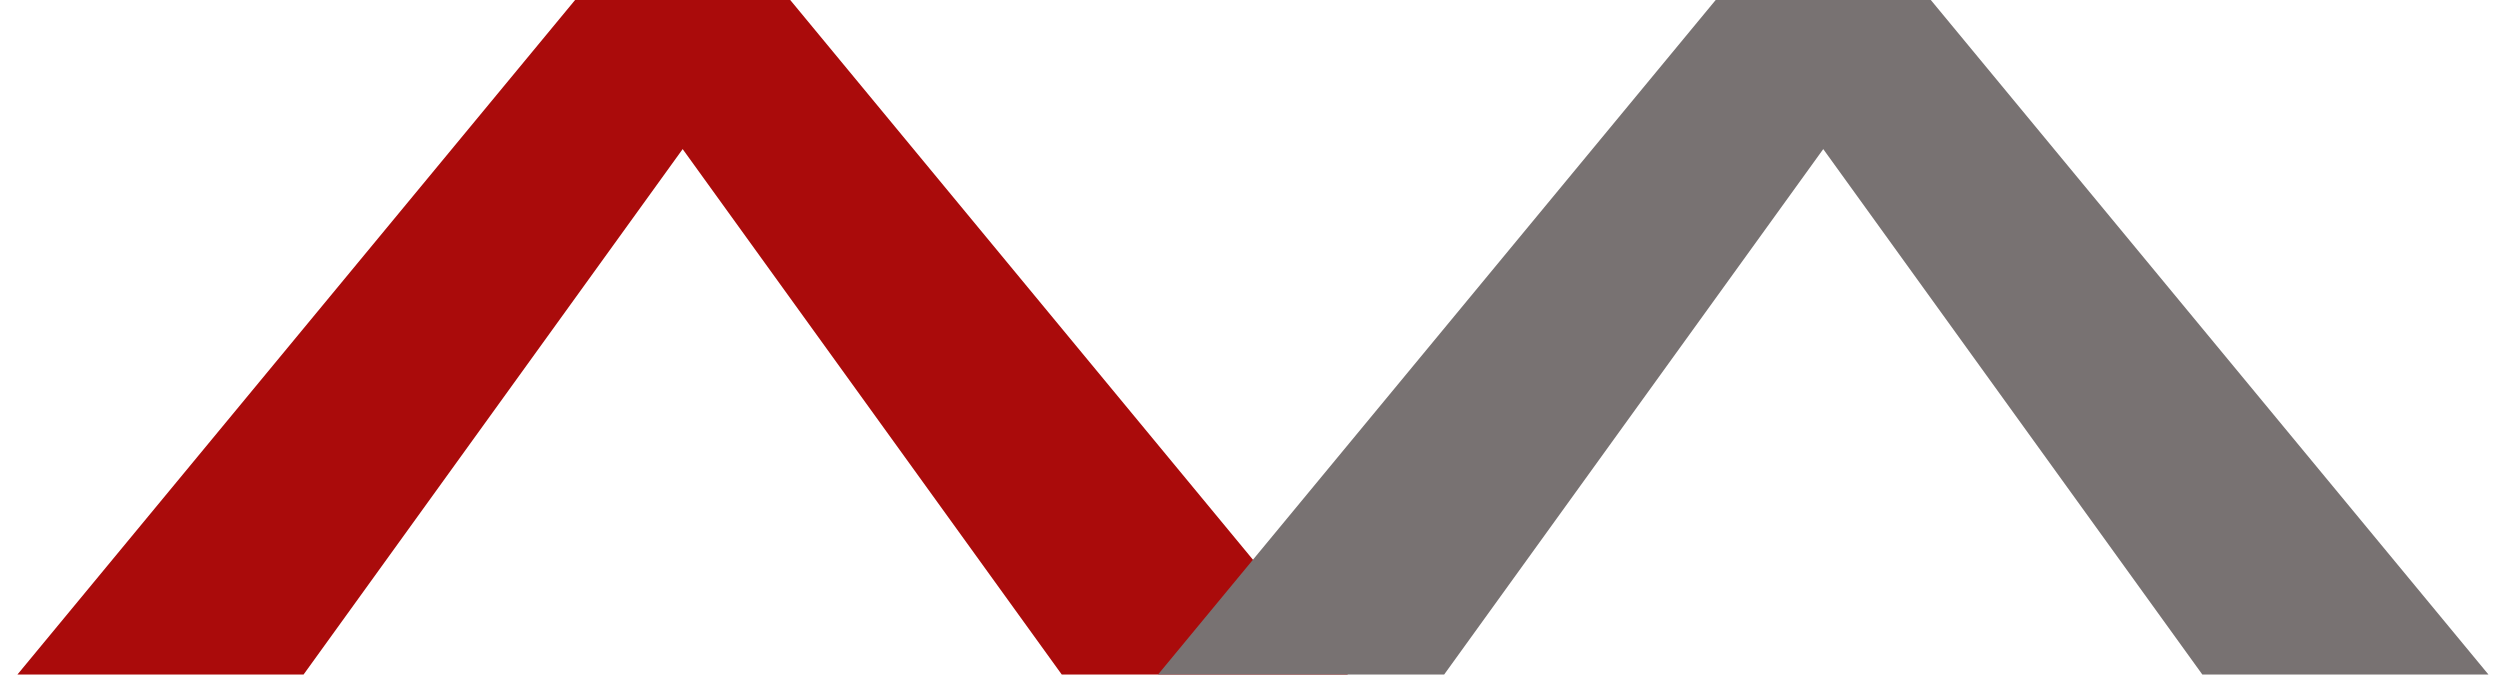
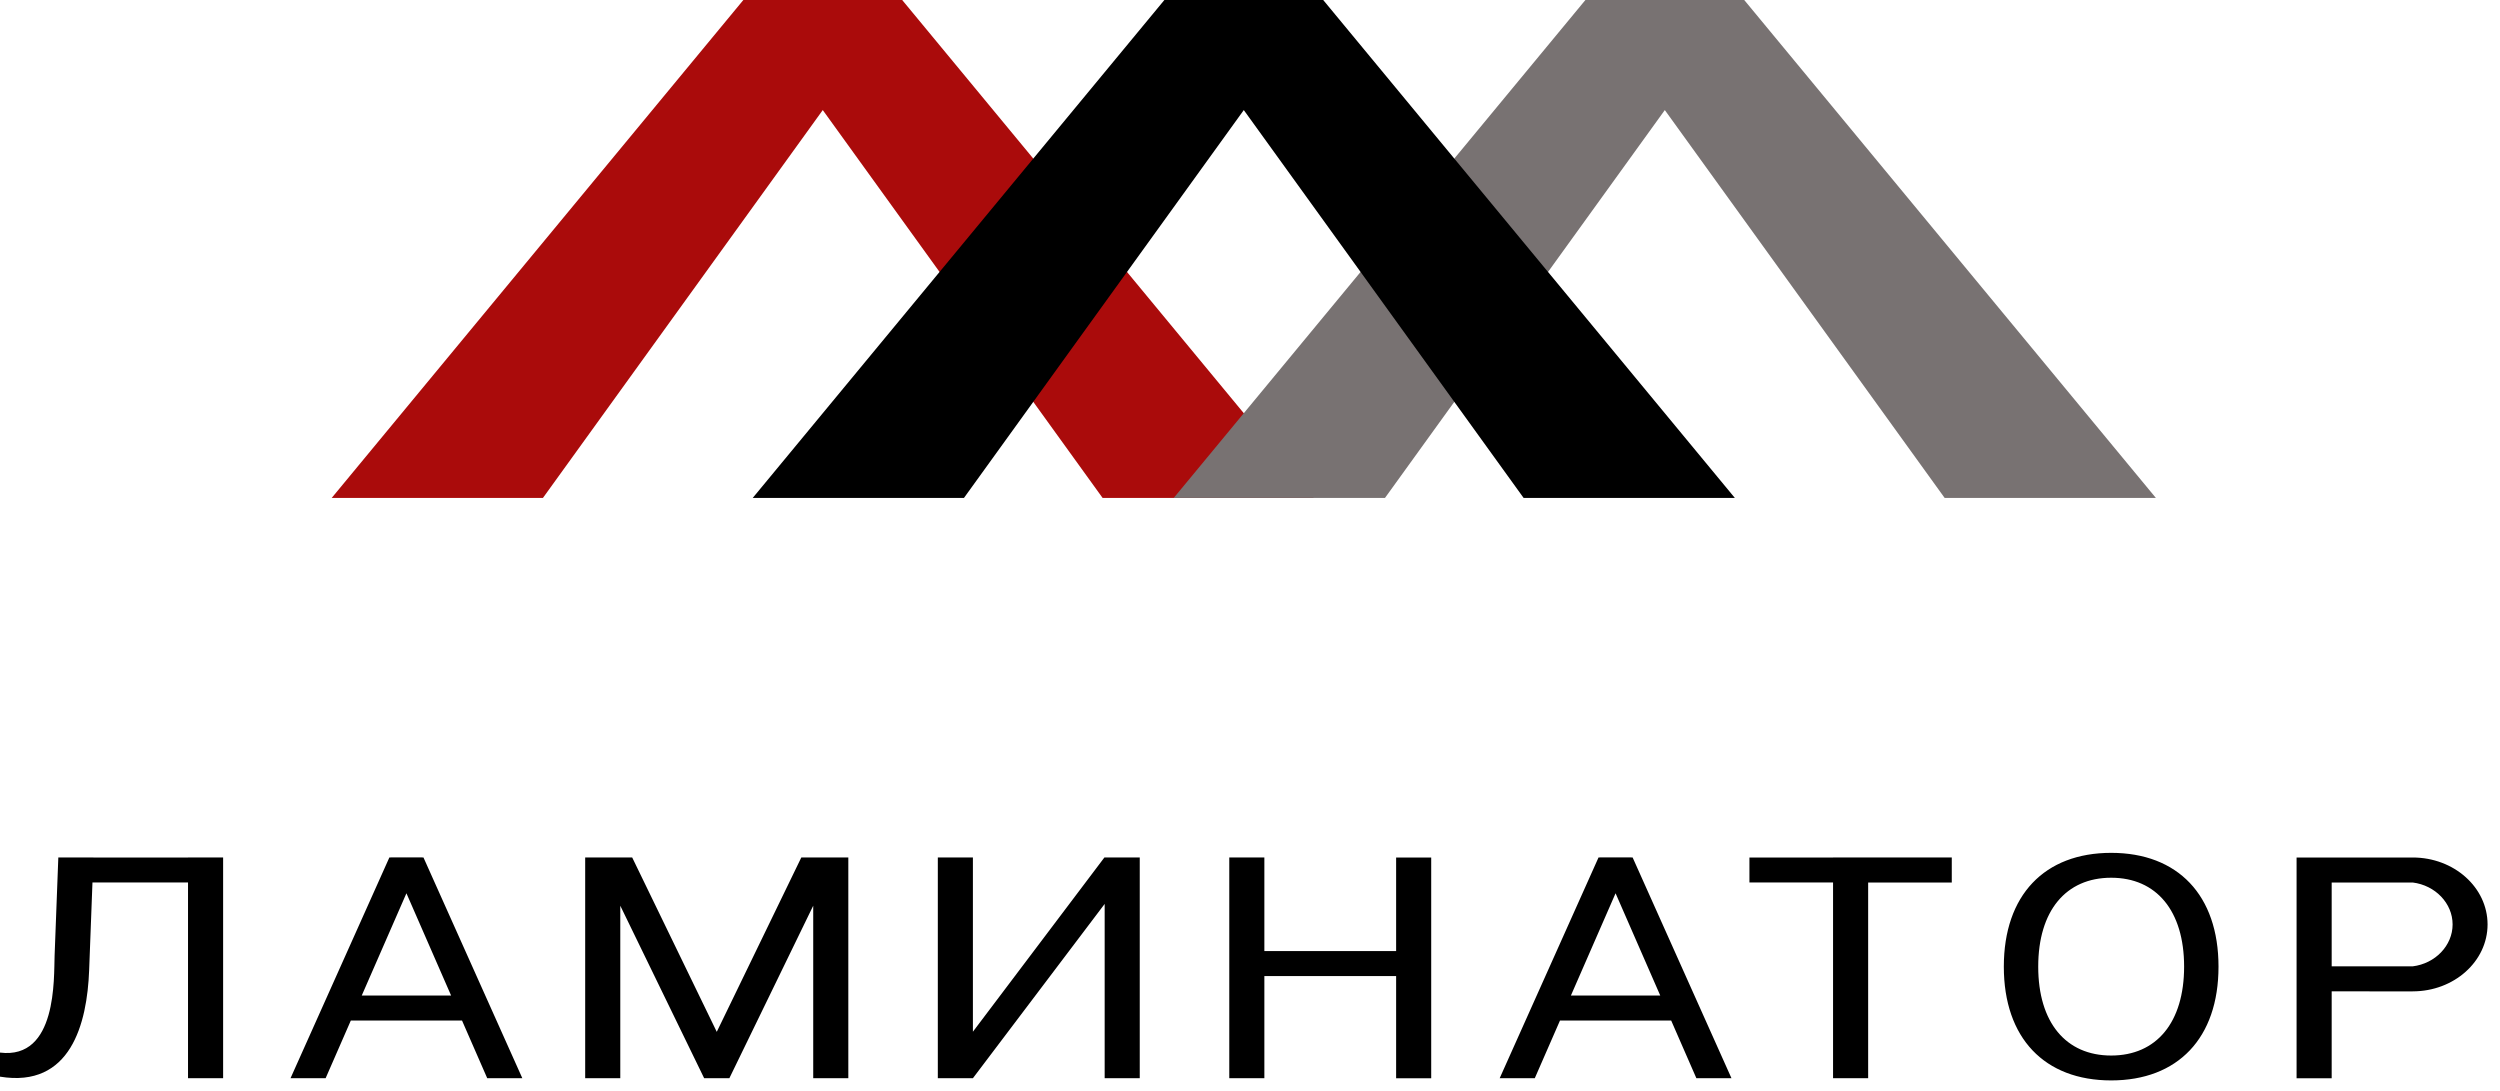
- <svg xmlns="http://www.w3.org/2000/svg" width="110" height="30" viewBox="0 0 110 30" fill="none">
-   <path fill-rule="evenodd" clip-rule="evenodd" d="M0.768 29.678H13.358L30.037 6.56L46.716 29.678H59.305L34.77 0H25.304L0.768 29.678Z" fill="#AA0B0B" />
-   <path fill-rule="evenodd" clip-rule="evenodd" d="M50.954 29.678H63.544L80.223 6.56L96.902 29.678H109.491L84.956 0H75.49L50.954 29.678Z" fill="#787272" />
+ <svg xmlns="http://www.w3.org/2000/svg" width="149" height="65" viewBox="0 0 149 65" fill="none">
+   <path d="M65.838 53.874V64.262H67.929V51.106H65.838H65.822L57.985 61.491V51.106H55.894V64.262H57.985L65.838 53.874ZM48.468 53.98V64.262H50.56V51.106H49.865H48.468H47.758L42.719 61.498L37.679 51.106H36.969H35.572H34.877V64.262H36.969V53.98L41.968 64.262H43.47L48.468 53.98ZM11.206 51.106V51.107L5.568 51.107V51.106H3.476L3.254 56.962C3.204 58.282 3.418 63.159 0 62.734V64.169C4.206 64.859 5.192 61.022 5.313 57.826L5.511 52.596L11.206 52.597V64.262H13.298V52.598V51.106H11.206H11.206ZM23.206 51.106L17.315 64.262H19.407L20.909 60.824L27.537 60.825L29.039 64.262H31.131L25.239 51.106L25.155 51.106L25.158 51.099L24.223 51.103L23.289 51.099L23.291 51.106L23.207 51.106H23.206ZM21.56 59.334L24.223 53.239L26.886 59.334L21.56 59.334H21.56ZM95.272 51.106L89.381 64.262H91.473L92.975 60.824L99.603 60.825L101.104 64.262H103.196L97.305 51.106L97.22 51.106L97.223 51.099L96.289 51.103L95.354 51.099L95.357 51.106L95.272 51.106H95.272ZM93.626 59.334L96.288 53.239L98.951 59.334L93.625 59.334H93.626ZM83.209 51.106V56.683L75.356 56.684V51.106H73.265V64.262H75.356V58.173L83.209 58.175V64.263H85.3V51.107H83.209V51.106ZM109.25 51.106V51.107L104.266 51.107V52.596L109.25 52.597V64.262H111.342V52.597L116.326 52.598V51.106L111.342 51.107V51.106H109.25ZM125.826 50.83C129.797 50.83 132.223 53.351 132.223 57.612C132.223 61.873 129.797 64.393 125.826 64.393C121.854 64.393 119.428 61.873 119.428 57.612C119.428 53.351 121.854 50.83 125.826 50.83ZM125.826 52.313C123.127 52.313 121.478 54.282 121.478 57.612C121.478 60.941 123.127 62.91 125.826 62.91C128.524 62.91 130.173 60.941 130.173 57.612C130.173 54.282 128.524 52.313 125.826 52.313ZM136.876 51.107V64.263H138.968V59.085L143.797 59.086L143.797 59.085C146.261 59.085 148.259 57.299 148.259 55.096C148.259 52.893 146.261 51.107 143.797 51.107V51.107L138.968 51.107V51.107H136.876ZM138.968 57.595V52.597L143.797 52.598L143.797 52.597C145.14 52.764 146.175 53.832 146.175 55.096C146.175 56.36 145.14 57.428 143.797 57.594L138.968 57.595Z" fill="black" />
+   <path fill-rule="evenodd" clip-rule="evenodd" d="M19.768 29.678H32.358L49.037 6.56L65.716 29.678H78.305L53.77 0H44.304L19.768 29.678Z" fill="#AA0B0B" />
+   <path fill-rule="evenodd" clip-rule="evenodd" d="M69.954 29.678H82.544L99.223 6.56L115.902 29.678H128.491L103.956 0H94.49L69.954 29.678Z" fill="#787272" />
+   <path d="M44.861 29.678H57.451L74.13 6.56L90.809 29.678H103.398L78.863 0H69.397L44.861 29.678Z" fill="black" />
</svg>
